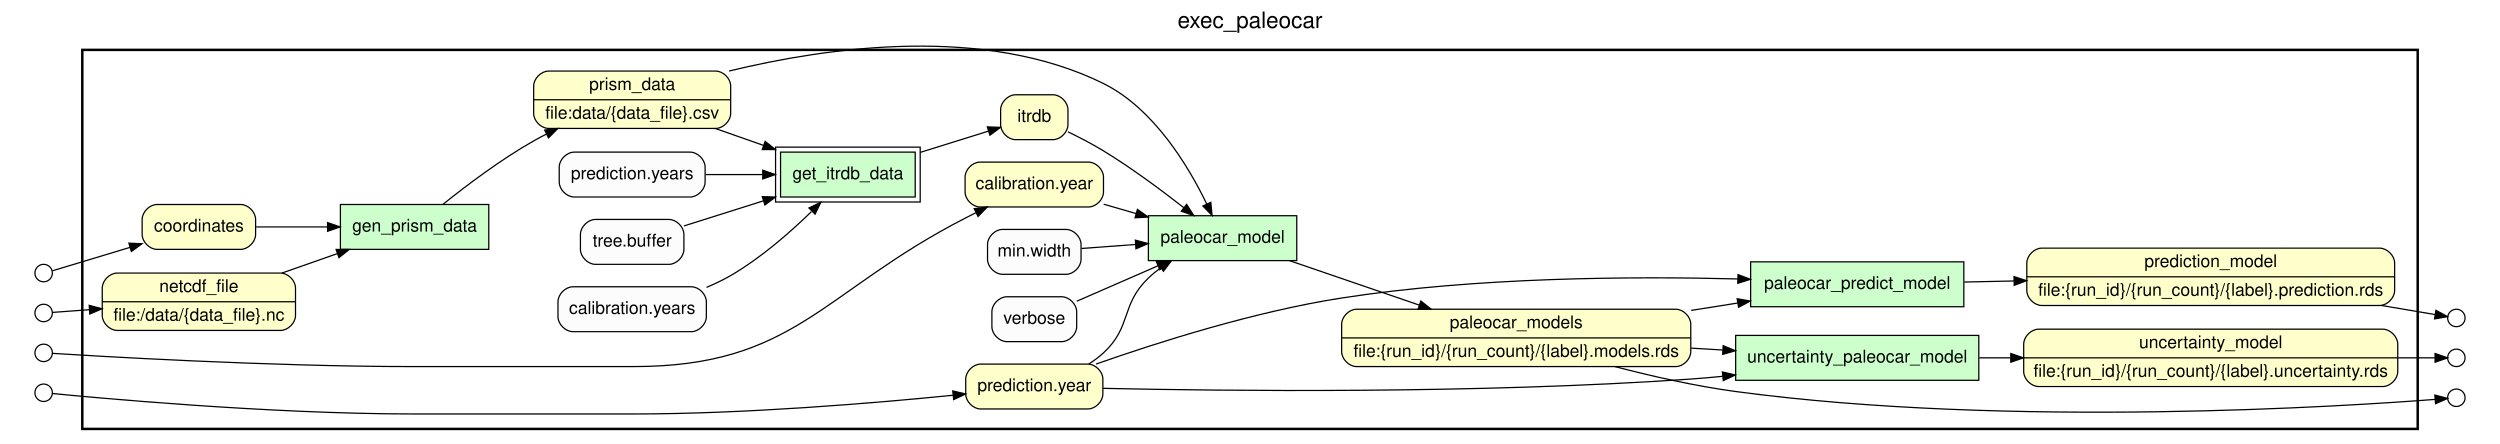
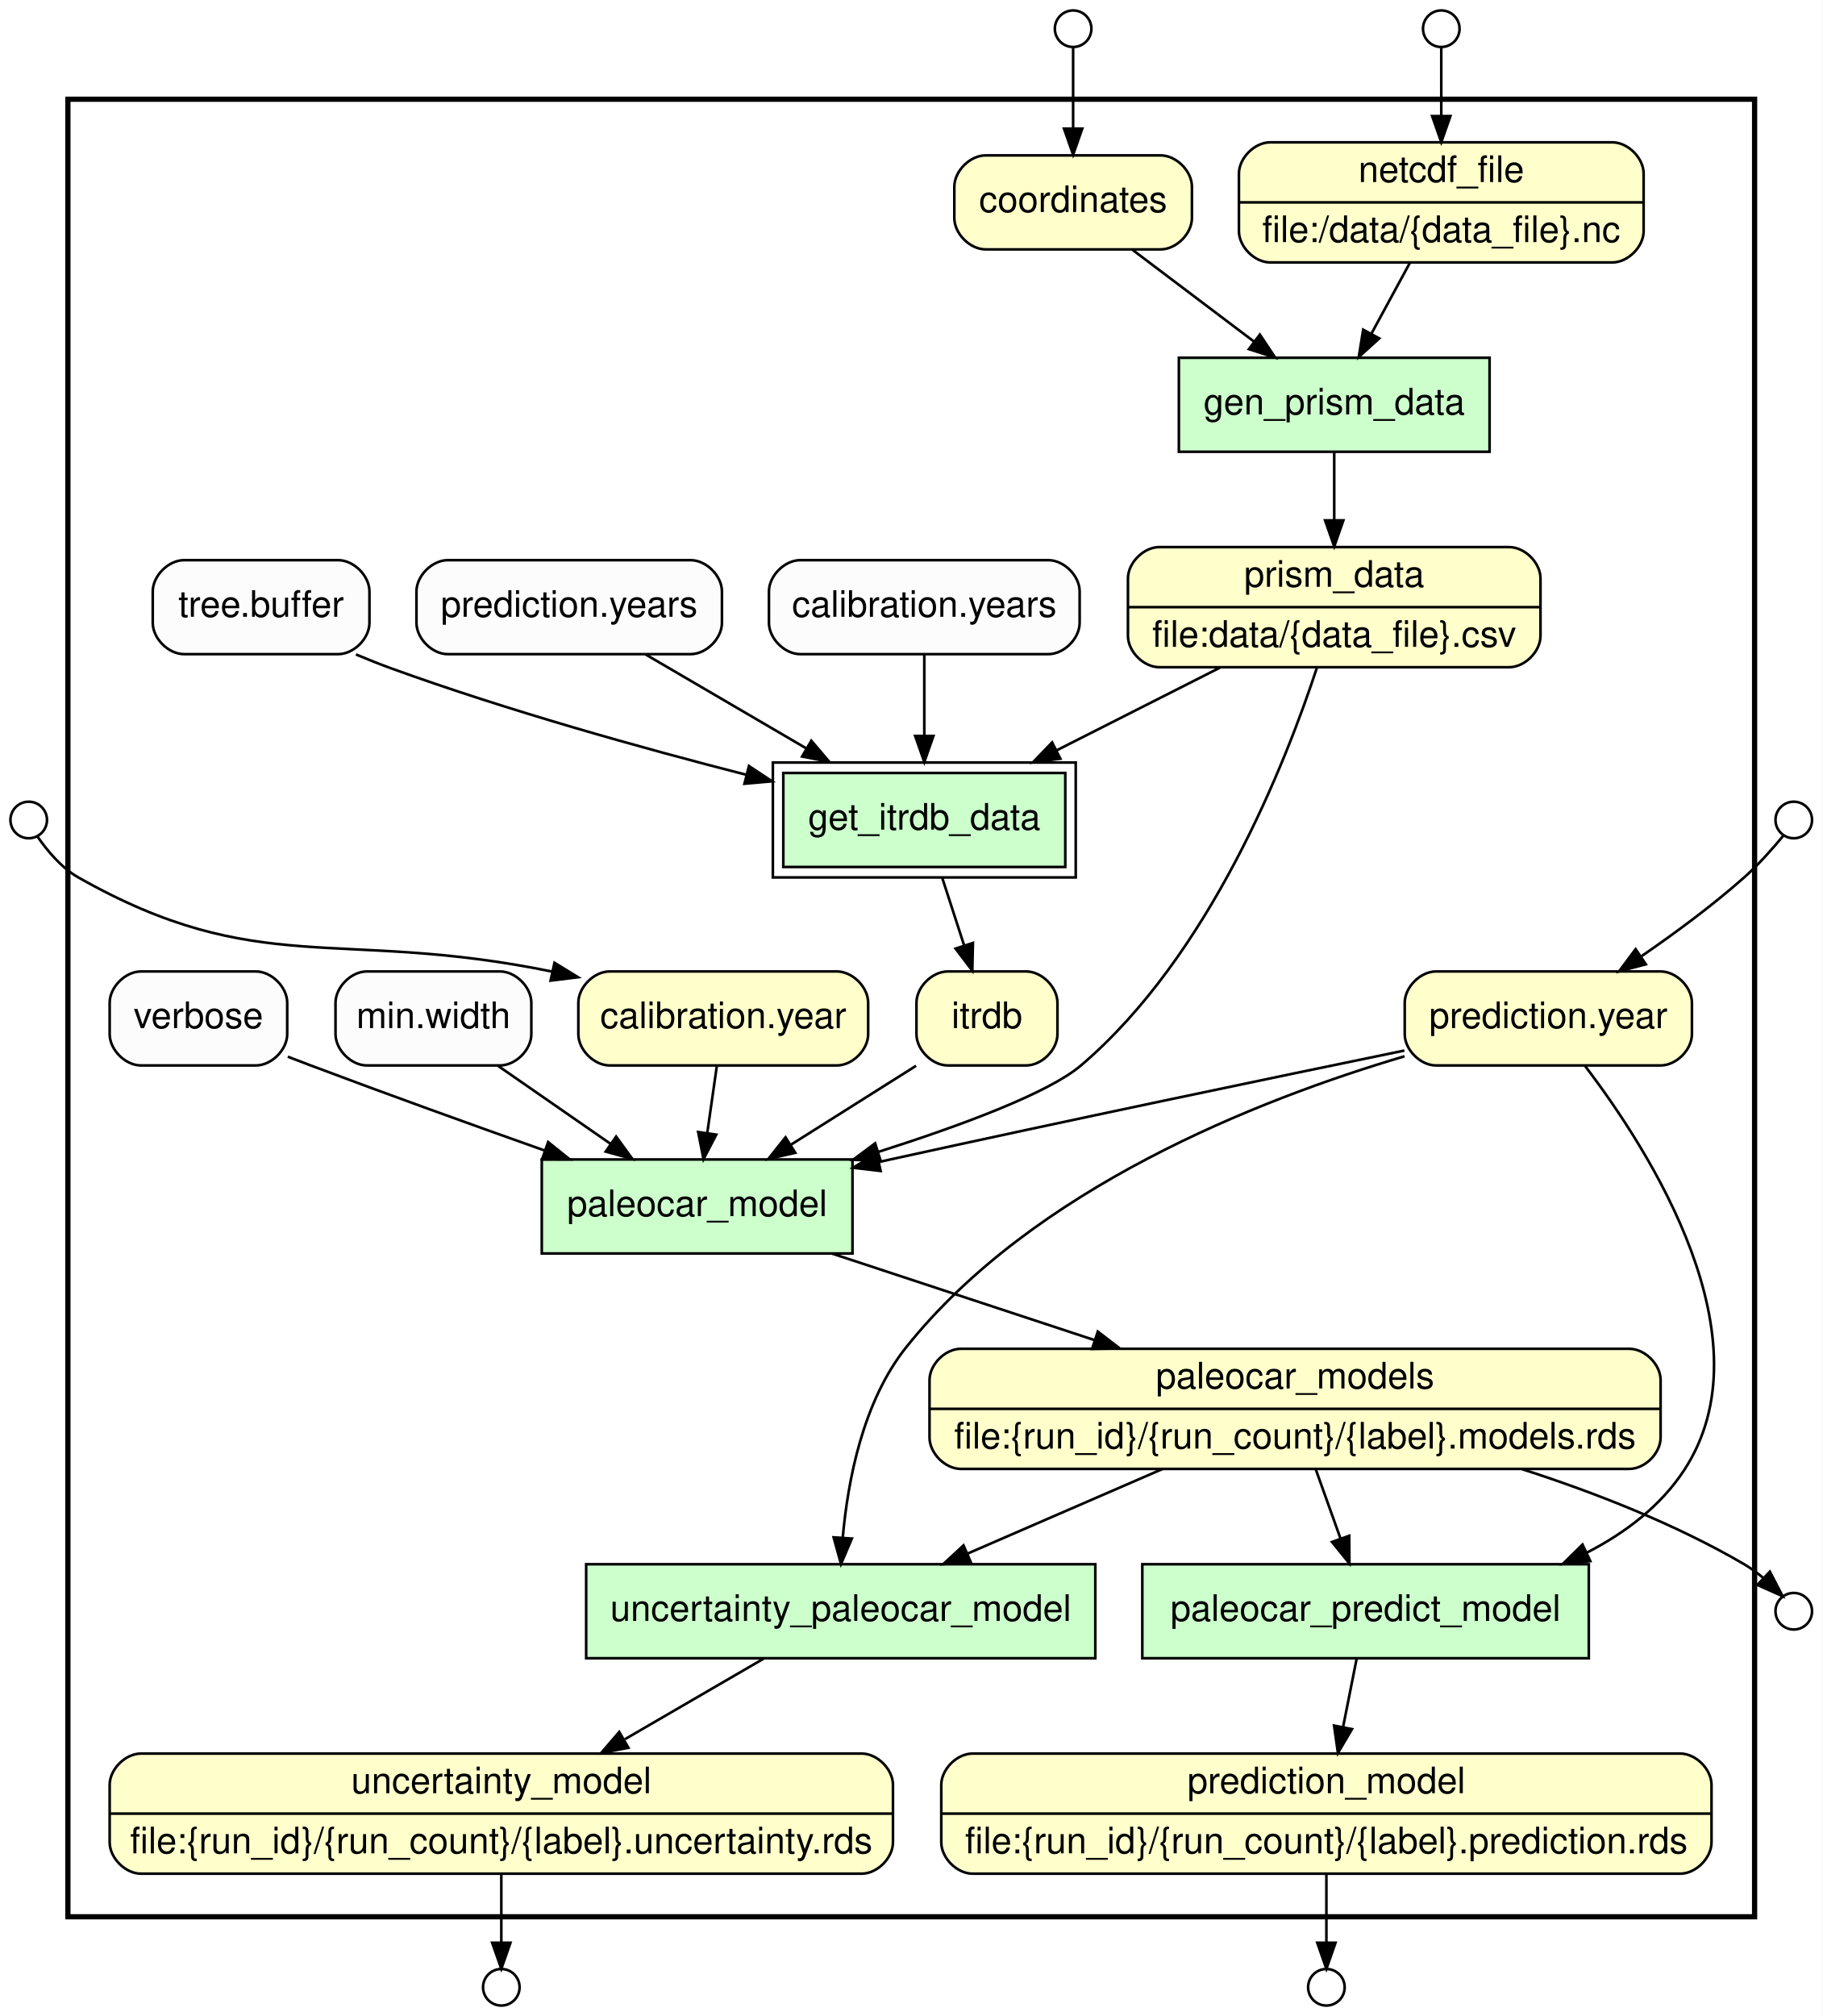
- <svg xmlns="http://www.w3.org/2000/svg" width="2005pt" height="356pt" viewBox="0.00 0.00 2005.00 356.00">
-   <g id="graph0" class="graph" transform="scale(1 1) rotate(0) translate(4 352)">
-     <polygon fill="white" stroke="none" points="-4,4 -4,-352 2001,-352 2001,4 -4,4" />
-     <text text-anchor="middle" x="998.5" y="-329.6" font-family="Helvetica,sans-Serif" font-size="18.00">exec_paleocar</text>
+ <svg xmlns="http://www.w3.org/2000/svg" width="698pt" height="772pt" viewBox="0.00 0.00 698.00 772.00">
+   <g id="graph0" class="graph" transform="scale(1 1) rotate(0) translate(4 768)">
+     <polygon fill="white" stroke="none" points="-4,4 -4,-768 694,-768 694,4 -4,4" />
    <g id="clust1" class="cluster">
-       <polygon fill="none" stroke="black" stroke-width="2" points="62,-8 62,-312 1935,-312 1935,-8 62,-8" />
+       <polygon fill="none" stroke="black" stroke-width="2" points="22,-34 22,-730 668,-730 668,-34 22,-34" />
    </g>
    <g id="clust2" class="cluster">
-       <polygon fill="none" stroke="black" stroke-width="0" points="70,-16 70,-304 1927,-304 1927,-16 70,-16" />
-     </g>
-     <g id="clust5" class="cluster">
-       <polygon fill="none" stroke="black" stroke-width="0" points="1943,-10 1943,-120 1989,-120 1989,-10 1943,-10" />
-     </g>
-     <g id="clust6" class="cluster">
-       <polygon fill="none" stroke="black" stroke-width="0" points="1951,-18 1951,-112 1981,-112 1981,-18 1951,-18" />
-     </g>
-     <g id="clust3" class="cluster">
-       <polygon fill="none" stroke="black" stroke-width="0" points="8,-14 8,-156 54,-156 54,-14 8,-14" />
-     </g>
-     <g id="clust4" class="cluster">
-       <polygon fill="none" stroke="black" stroke-width="0" points="16,-22 16,-148 46,-148 46,-22 16,-22" />
+       <polygon fill="none" stroke="black" stroke-width="0" points="30,-42 30,-722 660,-722 660,-42 30,-42" />
    </g>
    <g id="node1" class="node">
-       <polygon fill="#ccffcc" stroke="black" points="388,-188 269,-188 269,-152 388,-152 388,-188" />
-       <text text-anchor="middle" x="328.5" y="-166.3" font-family="Helvetica,sans-Serif" font-size="14.00">gen_prism_data</text>
+       <polygon fill="#ccffcc" stroke="black" points="566.5,-631 447.5,-631 447.5,-595 566.5,-595 566.5,-631" />
+       <text text-anchor="middle" x="507" y="-609.3" font-family="Helvetica,sans-Serif" font-size="14.00">gen_prism_data</text>
    </g>
    <g id="node11" class="node">
-       <path fill="#ffffcc" stroke="black" d="M436,-249C436,-249 570,-249 570,-249 576,-249 582,-255 582,-261 582,-261 582,-283 582,-283 582,-289 576,-295 570,-295 570,-295 436,-295 436,-295 430,-295 424,-289 424,-283 424,-283 424,-261 424,-261 424,-255 430,-249 436,-249" />
-       <text text-anchor="middle" x="503" y="-279.8" font-family="Helvetica,sans-Serif" font-size="14.00">prism_data</text>
-       <polyline fill="none" stroke="black" points="424,-272 582,-272 " />
-       <text text-anchor="middle" x="503" y="-256.8" font-family="Helvetica,sans-Serif" font-size="14.00">file:data/{data_file}.csv</text>
+       <path fill="#ffffcc" stroke="black" d="M440,-512.5C440,-512.5 574,-512.5 574,-512.5 580,-512.5 586,-518.5 586,-524.5 586,-524.5 586,-546.5 586,-546.5 586,-552.5 580,-558.5 574,-558.5 574,-558.5 440,-558.5 440,-558.5 434,-558.5 428,-552.5 428,-546.5 428,-546.5 428,-524.5 428,-524.5 428,-518.5 434,-512.5 440,-512.5" />
+       <text text-anchor="middle" x="507" y="-543.3" font-family="Helvetica,sans-Serif" font-size="14.00">prism_data</text>
+       <polyline fill="none" stroke="black" points="428,-535.5 586,-535.5 " />
+       <text text-anchor="middle" x="507" y="-520.3" font-family="Helvetica,sans-Serif" font-size="14.00">file:data/{data_file}.csv</text>
    </g>
    <g id="edge1" class="edge">
-       <path fill="none" stroke="black" d="M351.424,-188.266C369.973,-203.153 397.665,-224.08 424,-239 427.262,-240.848 430.649,-242.656 434.102,-244.412" />
-       <polygon fill="black" stroke="black" points="432.838,-247.69 443.36,-248.936 435.911,-241.401 432.838,-247.69" />
+       <path fill="none" stroke="black" d="M507,-594.868C507,-587.175 507,-577.835 507,-568.902" />
+       <polygon fill="black" stroke="black" points="510.5,-568.727 507,-558.727 503.5,-568.727 510.5,-568.727" />
    </g>
    <g id="node2" class="node">
-       <polygon fill="#ccffcc" stroke="black" points="1036,-179 917,-179 917,-143 1036,-143 1036,-179" />
-       <text text-anchor="middle" x="976.5" y="-157.3" font-family="Helvetica,sans-Serif" font-size="14.00">paleocar_model</text>
+       <polygon fill="#ccffcc" stroke="black" points="322.5,-324 203.5,-324 203.5,-288 322.5,-288 322.5,-324" />
+       <text text-anchor="middle" x="263" y="-302.3" font-family="Helvetica,sans-Serif" font-size="14.00">paleocar_model</text>
    </g>
    <g id="node6" class="node">
-       <path fill="#ffffcc" stroke="black" d="M1084,-58C1084,-58 1340,-58 1340,-58 1346,-58 1352,-64 1352,-70 1352,-70 1352,-92 1352,-92 1352,-98 1346,-104 1340,-104 1340,-104 1084,-104 1084,-104 1078,-104 1072,-98 1072,-92 1072,-92 1072,-70 1072,-70 1072,-64 1078,-58 1084,-58" />
-       <text text-anchor="middle" x="1212" y="-88.8" font-family="Helvetica,sans-Serif" font-size="14.00">paleocar_models</text>
-       <polyline fill="none" stroke="black" points="1072,-81 1352,-81 " />
-       <text text-anchor="middle" x="1212" y="-65.8" font-family="Helvetica,sans-Serif" font-size="14.00">file:{run_id}/{run_count}/{label}.models.rds</text>
+       <path fill="#ffffcc" stroke="black" d="M364,-205.5C364,-205.5 620,-205.5 620,-205.5 626,-205.5 632,-211.5 632,-217.5 632,-217.5 632,-239.5 632,-239.5 632,-245.5 626,-251.5 620,-251.5 620,-251.5 364,-251.5 364,-251.5 358,-251.5 352,-245.5 352,-239.5 352,-239.5 352,-217.5 352,-217.5 352,-211.5 358,-205.5 364,-205.5" />
+       <text text-anchor="middle" x="492" y="-236.3" font-family="Helvetica,sans-Serif" font-size="14.00">paleocar_models</text>
+       <polyline fill="none" stroke="black" points="352,-228.5 632,-228.5 " />
+       <text text-anchor="middle" x="492" y="-213.3" font-family="Helvetica,sans-Serif" font-size="14.00">file:{run_id}/{run_count}/{label}.models.rds</text>
    </g>
    <g id="edge9" class="edge">
-       <path fill="none" stroke="black" d="M1030.19,-142.947C1060.93,-132.416 1100.25,-118.945 1134.36,-107.257" />
-       <polygon fill="black" stroke="black" points="1135.51,-110.564 1143.84,-104.011 1133.24,-103.942 1135.51,-110.564" />
+       <path fill="none" stroke="black" d="M314.678,-287.962C344.334,-278.185 382.133,-265.723 415.207,-254.818" />
+       <polygon fill="black" stroke="black" points="416.45,-258.094 424.851,-251.639 414.258,-251.446 416.45,-258.094" />
    </g>
    <g id="node3" class="node">
-       <polygon fill="#ccffcc" stroke="black" points="1571,-142 1400,-142 1400,-106 1571,-106 1571,-142" />
-       <text text-anchor="middle" x="1485.5" y="-120.3" font-family="Helvetica,sans-Serif" font-size="14.00">paleocar_predict_model</text>
+       <polygon fill="#ccffcc" stroke="black" points="604.5,-169 433.5,-169 433.5,-133 604.5,-133 604.5,-169" />
+       <text text-anchor="middle" x="519" y="-147.3" font-family="Helvetica,sans-Serif" font-size="14.00">paleocar_predict_model</text>
    </g>
    <g id="node7" class="node">
-       <path fill="#ffffcc" stroke="black" d="M1633.5,-107C1633.5,-107 1904.5,-107 1904.5,-107 1910.5,-107 1916.5,-113 1916.5,-119 1916.5,-119 1916.5,-141 1916.5,-141 1916.5,-147 1910.5,-153 1904.5,-153 1904.5,-153 1633.5,-153 1633.5,-153 1627.5,-153 1621.5,-147 1621.5,-141 1621.5,-141 1621.5,-119 1621.5,-119 1621.5,-113 1627.5,-107 1633.5,-107" />
-       <text text-anchor="middle" x="1769" y="-137.8" font-family="Helvetica,sans-Serif" font-size="14.00">prediction_model</text>
-       <polyline fill="none" stroke="black" points="1621.5,-130 1916.5,-130 " />
-       <text text-anchor="middle" x="1769" y="-114.8" font-family="Helvetica,sans-Serif" font-size="14.00">file:{run_id}/{run_count}/{label}.prediction.rds</text>
+       <path fill="#ffffcc" stroke="black" d="M368.5,-50.5C368.5,-50.5 639.5,-50.5 639.5,-50.5 645.5,-50.5 651.5,-56.5 651.5,-62.5 651.5,-62.5 651.5,-84.5 651.5,-84.5 651.5,-90.5 645.5,-96.5 639.5,-96.5 639.5,-96.5 368.5,-96.5 368.5,-96.5 362.5,-96.5 356.5,-90.5 356.5,-84.5 356.5,-84.5 356.5,-62.5 356.5,-62.5 356.5,-56.5 362.5,-50.5 368.5,-50.5" />
+       <text text-anchor="middle" x="504" y="-81.3" font-family="Helvetica,sans-Serif" font-size="14.00">prediction_model</text>
+       <polyline fill="none" stroke="black" points="356.5,-73.5 651.5,-73.5 " />
+       <text text-anchor="middle" x="504" y="-58.3" font-family="Helvetica,sans-Serif" font-size="14.00">file:{run_id}/{run_count}/{label}.prediction.rds</text>
    </g>
    <g id="edge16" class="edge">
-       <path fill="none" stroke="black" d="M1571.34,-125.808C1584.11,-126.08 1597.61,-126.368 1611.31,-126.66" />
-       <polygon fill="black" stroke="black" points="1611.24,-130.16 1621.32,-126.874 1611.39,-123.161 1611.24,-130.16" />
+       <path fill="none" stroke="black" d="M515.596,-132.868C514.051,-125.092 512.172,-115.632 510.38,-106.611" />
+       <polygon fill="black" stroke="black" points="513.798,-105.853 508.416,-96.727 506.932,-107.217 513.798,-105.853" />
    </g>
    <g id="node4" class="node">
-       <polygon fill="#ccffcc" stroke="black" points="1583,-83 1388,-83 1388,-47 1583,-47 1583,-83" />
-       <text text-anchor="middle" x="1485.5" y="-61.3" font-family="Helvetica,sans-Serif" font-size="14.00">uncertainty_paleocar_model</text>
+       <polygon fill="#ccffcc" stroke="black" points="415.5,-169 220.5,-169 220.5,-133 415.5,-133 415.5,-169" />
+       <text text-anchor="middle" x="318" y="-147.3" font-family="Helvetica,sans-Serif" font-size="14.00">uncertainty_paleocar_model</text>
    </g>
    <g id="node8" class="node">
-       <path fill="#ffffcc" stroke="black" d="M1631,-42C1631,-42 1907,-42 1907,-42 1913,-42 1919,-48 1919,-54 1919,-54 1919,-76 1919,-76 1919,-82 1913,-88 1907,-88 1907,-88 1631,-88 1631,-88 1625,-88 1619,-82 1619,-76 1619,-76 1619,-54 1619,-54 1619,-48 1625,-42 1631,-42" />
-       <text text-anchor="middle" x="1769" y="-72.8" font-family="Helvetica,sans-Serif" font-size="14.00">uncertainty_model</text>
-       <polyline fill="none" stroke="black" points="1619,-65 1919,-65 " />
-       <text text-anchor="middle" x="1769" y="-49.8" font-family="Helvetica,sans-Serif" font-size="14.00">file:{run_id}/{run_count}/{label}.uncertainty.rds</text>
+       <path fill="#ffffcc" stroke="black" d="M50,-50.5C50,-50.5 326,-50.5 326,-50.5 332,-50.5 338,-56.5 338,-62.5 338,-62.5 338,-84.5 338,-84.5 338,-90.5 332,-96.5 326,-96.5 326,-96.5 50,-96.5 50,-96.5 44,-96.5 38,-90.5 38,-84.5 38,-84.5 38,-62.5 38,-62.5 38,-56.5 44,-50.5 50,-50.5" />
+       <text text-anchor="middle" x="188" y="-81.3" font-family="Helvetica,sans-Serif" font-size="14.00">uncertainty_model</text>
+       <polyline fill="none" stroke="black" points="38,-73.5 338,-73.5 " />
+       <text text-anchor="middle" x="188" y="-58.3" font-family="Helvetica,sans-Serif" font-size="14.00">file:{run_id}/{run_count}/{label}.uncertainty.rds</text>
    </g>
    <g id="edge19" class="edge">
-       <path fill="none" stroke="black" d="M1583.38,-65C1591.61,-65 1600.06,-65 1608.61,-65" />
-       <polygon fill="black" stroke="black" points="1608.67,-68.5 1618.67,-65 1608.67,-61.5 1608.67,-68.5" />
+       <path fill="none" stroke="black" d="M288.501,-132.868C272.808,-123.754 253.132,-112.327 235.36,-102.005" />
+       <polygon fill="black" stroke="black" points="236.676,-98.722 226.271,-96.727 233.161,-104.775 236.676,-98.722" />
    </g>
    <g id="node5" class="node">
-       <polygon fill="#ccffcc" stroke="black" points="730,-230 622,-230 622,-194 730,-194 730,-230" />
-       <polygon fill="none" stroke="black" points="734,-234 618,-234 618,-190 734,-190 734,-234" />
-       <text text-anchor="middle" x="676" y="-208.3" font-family="Helvetica,sans-Serif" font-size="14.00">get_itrdb_data</text>
+       <polygon fill="#ccffcc" stroke="black" points="404,-472 296,-472 296,-436 404,-436 404,-472" />
+       <polygon fill="none" stroke="black" points="408,-476 292,-476 292,-432 408,-432 408,-476" />
+       <text text-anchor="middle" x="350" y="-450.3" font-family="Helvetica,sans-Serif" font-size="14.00">get_itrdb_data</text>
    </g>
    <g id="node12" class="node">
-       <path fill="#ffffcc" stroke="black" d="M840.5,-276C840.5,-276 810.5,-276 810.5,-276 804.5,-276 798.5,-270 798.5,-264 798.5,-264 798.5,-252 798.5,-252 798.5,-246 804.5,-240 810.5,-240 810.5,-240 840.5,-240 840.5,-240 846.5,-240 852.5,-246 852.5,-252 852.5,-252 852.5,-264 852.5,-264 852.5,-270 846.5,-276 840.5,-276" />
-       <text text-anchor="middle" x="825.5" y="-254.3" font-family="Helvetica,sans-Serif" font-size="14.00">itrdb</text>
+       <path fill="#ffffcc" stroke="black" d="M389,-396C389,-396 359,-396 359,-396 353,-396 347,-390 347,-384 347,-384 347,-372 347,-372 347,-366 353,-360 359,-360 359,-360 389,-360 389,-360 395,-360 401,-366 401,-372 401,-372 401,-384 401,-384 401,-390 395,-396 389,-396" />
+       <text text-anchor="middle" x="374" y="-374.3" font-family="Helvetica,sans-Serif" font-size="14.00">itrdb</text>
    </g>
    <g id="edge4" class="edge">
-       <path fill="none" stroke="black" d="M734.027,-229.785C752.422,-235.521 772.282,-241.715 788.695,-246.834" />
-       <polygon fill="black" stroke="black" points="787.837,-250.232 798.426,-249.868 789.921,-243.55 787.837,-250.232" />
+       <path fill="none" stroke="black" d="M356.813,-431.993C359.443,-423.885 362.484,-414.508 365.27,-405.916" />
+       <polygon fill="black" stroke="black" points="368.629,-406.907 368.384,-396.315 361.97,-404.747 368.629,-406.907" />
    </g>
    <g id="edge17" class="edge">
-       <path fill="none" stroke="black" d="M1352.33,-103.067C1364.94,-105.064 1377.51,-107.056 1389.61,-108.971" />
-       <polygon fill="black" stroke="black" points="1389.22,-112.453 1399.65,-110.561 1390.32,-105.54 1389.22,-112.453" />
+       <path fill="none" stroke="black" d="M499.955,-205.256C502.906,-197.002 506.286,-187.552 509.371,-178.925" />
+       <polygon fill="black" stroke="black" points="512.742,-179.892 512.814,-169.298 506.151,-177.535 512.742,-179.892" />
    </g>
    <g id="edge20" class="edge">
-       <path fill="none" stroke="black" d="M1352.33,-72.789C1360.84,-72.287 1369.34,-71.787 1377.69,-71.295" />
-       <polygon fill="black" stroke="black" points="1378,-74.782 1387.78,-70.7 1377.59,-67.794 1378,-74.782" />
+       <path fill="none" stroke="black" d="M441.204,-205.459C417.665,-195.245 389.822,-183.164 366.565,-173.073" />
+       <polygon fill="black" stroke="black" points="367.803,-169.795 357.236,-169.025 365.017,-176.216 367.803,-169.795" />
    </g>
    <g id="node24" class="node">
-       <ellipse fill="#ffffff" stroke="black" cx="1966" cy="-33" rx="7" ry="7" />
+       <ellipse fill="#ffffff" stroke="black" cx="683" cy="-151" rx="7" ry="7" />
    </g>
    <g id="edge26" class="edge">
-       <path fill="none" stroke="black" d="M1291.15,-57.989C1321.16,-50.162 1355.91,-42.309 1388,-38 1608.58,-8.387 1880.86,-26.406 1948.98,-31.687" />
-       <polygon fill="black" stroke="black" points="1948.74,-35.179 1958.99,-32.487 1949.3,-28.201 1948.74,-35.179" />
+       <path fill="none" stroke="black" d="M578.942,-205.413C607.134,-196.324 637.857,-184.278 664,-169 666.474,-167.554 668.913,-165.752 671.175,-163.866" />
+       <polygon fill="black" stroke="black" points="673.844,-166.161 678.728,-156.759 669.047,-161.063 673.844,-166.161" />
    </g>
    <g id="node25" class="node">
-       <ellipse fill="#ffffff" stroke="black" cx="1966" cy="-97" rx="7" ry="7" />
+       <ellipse fill="#ffffff" stroke="black" cx="504" cy="-7" rx="7" ry="7" />
    </g>
    <g id="edge27" class="edge">
-       <path fill="none" stroke="black" d="M1905.96,-106.991C1923.02,-104.104 1938.21,-101.534 1948.91,-99.723" />
-       <polygon fill="black" stroke="black" points="1949.66,-103.145 1958.94,-98.026 1948.49,-96.243 1949.66,-103.145" />
+       <path fill="none" stroke="black" d="M504,-50.303C504,-41.685 504,-32.002 504,-24.078" />
+       <polygon fill="black" stroke="black" points="507.5,-24.053 504,-14.053 500.5,-24.053 507.5,-24.053" />
    </g>
    <g id="node26" class="node">
-       <ellipse fill="#ffffff" stroke="black" cx="1966" cy="-65" rx="7" ry="7" />
+       <ellipse fill="#ffffff" stroke="black" cx="188" cy="-7" rx="7" ry="7" />
    </g>
    <g id="edge28" class="edge">
-       <path fill="none" stroke="black" d="M1919.28,-65C1930.8,-65 1940.96,-65 1948.76,-65" />
-       <polygon fill="black" stroke="black" points="1948.93,-68.5 1958.93,-65 1948.93,-61.5 1948.93,-68.5" />
+       <path fill="none" stroke="black" d="M188,-50.303C188,-41.685 188,-32.002 188,-24.078" />
+       <polygon fill="black" stroke="black" points="191.5,-24.053 188,-14.053 184.5,-24.053 191.5,-24.053" />
    </g>
    <g id="node9" class="node">
-       <path fill="#ffffcc" stroke="black" d="M189,-188C189,-188 122,-188 122,-188 116,-188 110,-182 110,-176 110,-176 110,-164 110,-164 110,-158 116,-152 122,-152 122,-152 189,-152 189,-152 195,-152 201,-158 201,-164 201,-164 201,-176 201,-176 201,-182 195,-188 189,-188" />
-       <text text-anchor="middle" x="155.5" y="-166.3" font-family="Helvetica,sans-Serif" font-size="14.00">coordinates</text>
+       <path fill="#ffffcc" stroke="black" d="M440.5,-708.5C440.5,-708.5 373.5,-708.5 373.5,-708.5 367.5,-708.5 361.5,-702.5 361.5,-696.5 361.5,-696.5 361.5,-684.5 361.5,-684.5 361.5,-678.5 367.5,-672.5 373.5,-672.5 373.5,-672.5 440.5,-672.5 440.5,-672.5 446.5,-672.5 452.5,-678.5 452.5,-684.5 452.5,-684.5 452.5,-696.5 452.5,-696.5 452.5,-702.5 446.5,-708.5 440.5,-708.5" />
+       <text text-anchor="middle" x="407" y="-686.8" font-family="Helvetica,sans-Serif" font-size="14.00">coordinates</text>
    </g>
    <g id="edge2" class="edge">
-       <path fill="none" stroke="black" d="M201.428,-170C218.875,-170 239.256,-170 258.481,-170" />
-       <polygon fill="black" stroke="black" points="258.711,-173.5 268.711,-170 258.711,-166.5 258.711,-173.5" />
+       <path fill="none" stroke="black" d="M429.692,-672.368C443.5,-661.942 461.317,-648.491 476.366,-637.129" />
+       <polygon fill="black" stroke="black" points="478.526,-639.883 484.398,-631.064 474.308,-634.297 478.526,-639.883" />
    </g>
    <g id="node10" class="node">
-       <path fill="#ffffcc" stroke="black" d="M90,-87C90,-87 221,-87 221,-87 227,-87 233,-93 233,-99 233,-99 233,-121 233,-121 233,-127 227,-133 221,-133 221,-133 90,-133 90,-133 84,-133 78,-127 78,-121 78,-121 78,-99 78,-99 78,-93 84,-87 90,-87" />
-       <text text-anchor="middle" x="155.5" y="-117.8" font-family="Helvetica,sans-Serif" font-size="14.00">netcdf_file</text>
-       <polyline fill="none" stroke="black" points="78,-110 233,-110 " />
-       <text text-anchor="middle" x="155.5" y="-94.8" font-family="Helvetica,sans-Serif" font-size="14.00">file:/data/{data_file}.nc</text>
+       <path fill="#ffffcc" stroke="black" d="M482.5,-667.5C482.5,-667.5 613.5,-667.5 613.5,-667.5 619.5,-667.5 625.5,-673.5 625.5,-679.5 625.5,-679.5 625.5,-701.5 625.5,-701.5 625.5,-707.5 619.5,-713.5 613.5,-713.5 613.5,-713.5 482.5,-713.5 482.5,-713.5 476.5,-713.5 470.5,-707.5 470.5,-701.5 470.5,-701.5 470.5,-679.5 470.5,-679.5 470.5,-673.5 476.5,-667.5 482.5,-667.5" />
+       <text text-anchor="middle" x="548" y="-698.3" font-family="Helvetica,sans-Serif" font-size="14.00">netcdf_file</text>
+       <polyline fill="none" stroke="black" points="470.5,-690.5 625.5,-690.5 " />
+       <text text-anchor="middle" x="548" y="-675.3" font-family="Helvetica,sans-Serif" font-size="14.00">file:/data/{data_file}.nc</text>
    </g>
    <g id="edge3" class="edge">
-       <path fill="none" stroke="black" d="M222.124,-133.026C236.664,-138.128 252.016,-143.514 266.368,-148.55" />
-       <polygon fill="black" stroke="black" points="265.527,-151.964 276.122,-151.973 267.845,-145.359 265.527,-151.964" />
+       <path fill="none" stroke="black" d="M535.92,-667.256C531.341,-658.823 526.083,-649.14 521.317,-640.364" />
+       <polygon fill="black" stroke="black" points="524.241,-638.415 516.393,-631.298 518.09,-641.756 524.241,-638.415" />
    </g>
    <g id="edge11" class="edge">
-       <path fill="none" stroke="black" d="M580.705,-295.014C660.209,-314.369 785.925,-332.081 881,-285 921.491,-264.949 949.358,-218.321 963.847,-188.303" />
-       <polygon fill="black" stroke="black" points="967.039,-189.739 968.08,-179.196 960.691,-186.789 967.039,-189.739" />
+       <path fill="none" stroke="black" d="M500.419,-512.454C488.374,-475.746 459.375,-401.991 410,-360 397.545,-349.408 364.232,-337.041 332.463,-326.919" />
+       <polygon fill="black" stroke="black" points="333.267,-323.503 322.678,-323.854 331.174,-330.183 333.267,-323.503" />
    </g>
    <g id="edge8" class="edge">
-       <path fill="none" stroke="black" d="M569.624,-248.974C582.308,-244.523 595.61,-239.856 608.327,-235.394" />
-       <polygon fill="black" stroke="black" points="609.641,-238.642 617.918,-232.029 607.324,-232.037 609.641,-238.642" />
+       <path fill="none" stroke="black" d="M463.267,-512.355C443.832,-502.514 420.835,-490.869 400.657,-480.651" />
+       <polygon fill="black" stroke="black" points="402.11,-477.464 391.608,-476.069 398.948,-483.709 402.11,-477.464" />
    </g>
    <g id="edge10" class="edge">
-       <path fill="none" stroke="black" d="M852.513,-246.277C861.704,-241.833 871.991,-236.508 881,-231 903.508,-217.239 927.369,-199.536 945.483,-185.377" />
-       <polygon fill="black" stroke="black" points="947.695,-188.09 953.376,-179.147 943.358,-182.595 947.695,-188.09" />
+       <path fill="none" stroke="black" d="M346.846,-359.876C332.467,-350.808 314.619,-339.552 299.09,-329.759" />
+       <polygon fill="black" stroke="black" points="300.584,-326.564 290.258,-324.19 296.85,-332.484 300.584,-326.564" />
    </g>
    <g id="node13" class="node">
-       <path fill="#ffffcc" stroke="black" d="M869,-222C869,-222 782,-222 782,-222 776,-222 770,-216 770,-210 770,-210 770,-198 770,-198 770,-192 776,-186 782,-186 782,-186 869,-186 869,-186 875,-186 881,-192 881,-198 881,-198 881,-210 881,-210 881,-216 875,-222 869,-222" />
-       <text text-anchor="middle" x="825.5" y="-200.3" font-family="Helvetica,sans-Serif" font-size="14.00">calibration.year</text>
+       <path fill="#ffffcc" stroke="black" d="M316.5,-396C316.5,-396 229.5,-396 229.5,-396 223.5,-396 217.5,-390 217.5,-384 217.5,-384 217.5,-372 217.5,-372 217.5,-366 223.5,-360 229.5,-360 229.5,-360 316.5,-360 316.5,-360 322.5,-360 328.5,-366 328.5,-372 328.5,-372 328.5,-384 328.5,-384 328.5,-390 322.5,-396 316.5,-396" />
+       <text text-anchor="middle" x="273" y="-374.3" font-family="Helvetica,sans-Serif" font-size="14.00">calibration.year</text>
    </g>
    <g id="edge12" class="edge">
-       <path fill="none" stroke="black" d="M881.136,-188.233C889.584,-185.794 898.4,-183.25 907.104,-180.738" />
-       <polygon fill="black" stroke="black" points="908.221,-184.059 916.859,-177.923 906.28,-177.333 908.221,-184.059" />
+       <path fill="none" stroke="black" d="M270.528,-359.697C269.426,-351.983 268.102,-342.712 266.873,-334.112" />
+       <polygon fill="black" stroke="black" points="270.323,-333.509 265.443,-324.104 263.393,-334.499 270.323,-333.509" />
    </g>
    <g id="node14" class="node">
-       <path fill="#ffffcc" stroke="black" d="M868.5,-60C868.5,-60 782.5,-60 782.5,-60 776.5,-60 770.5,-54 770.5,-48 770.5,-48 770.5,-36 770.5,-36 770.5,-30 776.5,-24 782.5,-24 782.5,-24 868.5,-24 868.5,-24 874.5,-24 880.5,-30 880.5,-36 880.5,-36 880.5,-48 880.5,-48 880.5,-54 874.5,-60 868.5,-60" />
-       <text text-anchor="middle" x="825.5" y="-38.3" font-family="Helvetica,sans-Serif" font-size="14.00">prediction.year</text>
+       <path fill="#ffffcc" stroke="black" d="M632,-396C632,-396 546,-396 546,-396 540,-396 534,-390 534,-384 534,-384 534,-372 534,-372 534,-366 540,-360 546,-360 546,-360 632,-360 632,-360 638,-360 644,-366 644,-372 644,-372 644,-384 644,-384 644,-390 638,-396 632,-396" />
+       <text text-anchor="middle" x="589" y="-374.3" font-family="Helvetica,sans-Serif" font-size="14.00">prediction.year</text>
    </g>
    <g id="edge13" class="edge">
-       <path fill="none" stroke="black" d="M869.147,-60.049C873.383,-62.724 877.43,-65.706 881,-69 903.856,-90.088 894.576,-107.453 917,-129 920.052,-131.933 923.425,-134.68 926.966,-137.236" />
-       <polygon fill="black" stroke="black" points="925.187,-140.255 935.46,-142.848 929.046,-134.415 925.187,-140.255" />
+       <path fill="none" stroke="black" d="M533.879,-365.713C482.783,-355.178 404.678,-338.889 337,-324 335.552,-323.681 334.088,-323.358 332.612,-323.031" />
+       <polygon fill="black" stroke="black" points="333.276,-319.593 322.753,-320.827 331.749,-326.424 333.276,-319.593" />
    </g>
    <g id="edge18" class="edge">
-       <path fill="none" stroke="black" d="M875.043,-60.03C923.98,-77.25 1002.07,-102.138 1072,-113 1179.99,-129.774 1305.75,-130.463 1389.76,-128.28" />
-       <polygon fill="black" stroke="black" points="1389.9,-131.778 1399.8,-128.001 1389.7,-124.781 1389.9,-131.778" />
+       <path fill="none" stroke="black" d="M603.09,-359.771C627.936,-327.166 673.934,-255.215 641,-205 631.98,-191.248 618.537,-181.045 603.829,-173.482" />
+       <polygon fill="black" stroke="black" points="605.075,-170.199 594.537,-169.105 602.093,-176.532 605.075,-170.199" />
    </g>
    <g id="edge21" class="edge">
-       <path fill="none" stroke="black" d="M880.673,-40.548C976.068,-38.454 1180.2,-36.039 1352,-48 1360.31,-48.579 1368.91,-49.33 1377.53,-50.194" />
-       <polygon fill="black" stroke="black" points="1377.35,-53.694 1387.66,-51.257 1378.08,-46.733 1377.35,-53.694" />
+       <path fill="none" stroke="black" d="M533.939,-363.521C477.558,-346.838 391.514,-312.881 343,-252 326.495,-231.287 320.718,-201.102 318.781,-179.319" />
+       <polygon fill="black" stroke="black" points="322.256,-178.827 318.095,-169.084 315.272,-179.295 322.256,-178.827" />
    </g>
    <g id="node15" class="node">
-       <path fill="#fcfcfc" stroke="black" d="M550.5,-122C550.5,-122 455.5,-122 455.5,-122 449.5,-122 443.5,-116 443.5,-110 443.5,-110 443.5,-98 443.5,-98 443.5,-92 449.5,-86 455.5,-86 455.5,-86 550.5,-86 550.5,-86 556.5,-86 562.5,-92 562.5,-98 562.5,-98 562.5,-110 562.5,-110 562.5,-116 556.5,-122 550.5,-122" />
-       <text text-anchor="middle" x="503" y="-100.3" font-family="Helvetica,sans-Serif" font-size="14.00">calibration.years</text>
+       <path fill="#fcfcfc" stroke="black" d="M397.5,-553.5C397.5,-553.5 302.5,-553.5 302.5,-553.5 296.5,-553.5 290.5,-547.5 290.5,-541.5 290.5,-541.5 290.5,-529.5 290.5,-529.5 290.5,-523.5 296.5,-517.5 302.5,-517.5 302.5,-517.5 397.5,-517.5 397.5,-517.5 403.5,-517.5 409.5,-523.5 409.5,-529.5 409.5,-529.5 409.5,-541.5 409.5,-541.5 409.5,-547.5 403.5,-553.5 397.5,-553.5" />
+       <text text-anchor="middle" x="350" y="-531.8" font-family="Helvetica,sans-Serif" font-size="14.00">calibration.years</text>
    </g>
    <g id="edge5" class="edge">
-       <path fill="none" stroke="black" d="M562.602,-121.509C569.316,-124.32 575.924,-127.481 582,-131 605.941,-144.864 629.407,-165.368 646.778,-182.277" />
-       <polygon fill="black" stroke="black" points="644.748,-185.194 654.31,-189.756 649.68,-180.226 644.748,-185.194" />
+       <path fill="none" stroke="black" d="M350,-517.25C350,-508.208 350,-496.849 350,-486.319" />
+       <polygon fill="black" stroke="black" points="353.5,-486.181 350,-476.181 346.5,-486.181 353.5,-486.181" />
    </g>
    <g id="node16" class="node">
-       <path fill="#fcfcfc" stroke="black" d="M549.5,-230C549.5,-230 456.5,-230 456.5,-230 450.5,-230 444.5,-224 444.5,-218 444.5,-218 444.5,-206 444.5,-206 444.5,-200 450.5,-194 456.5,-194 456.5,-194 549.5,-194 549.5,-194 555.5,-194 561.5,-200 561.5,-206 561.5,-206 561.5,-218 561.5,-218 561.5,-224 555.5,-230 549.5,-230" />
-       <text text-anchor="middle" x="503" y="-208.3" font-family="Helvetica,sans-Serif" font-size="14.00">prediction.years</text>
+       <path fill="#fcfcfc" stroke="black" d="M260.5,-553.5C260.5,-553.5 167.5,-553.5 167.5,-553.5 161.5,-553.5 155.5,-547.5 155.5,-541.5 155.5,-541.5 155.5,-529.5 155.5,-529.5 155.5,-523.5 161.5,-517.5 167.5,-517.5 167.5,-517.5 260.5,-517.5 260.5,-517.5 266.5,-517.5 272.5,-523.5 272.5,-529.5 272.5,-529.5 272.5,-541.5 272.5,-541.5 272.5,-547.5 266.5,-553.5 260.5,-553.5" />
+       <text text-anchor="middle" x="214" y="-531.8" font-family="Helvetica,sans-Serif" font-size="14.00">prediction.years</text>
    </g>
    <g id="edge6" class="edge">
-       <path fill="none" stroke="black" d="M561.893,-212C576.536,-212 592.388,-212 607.461,-212" />
-       <polygon fill="black" stroke="black" points="607.747,-215.5 617.747,-212 607.747,-208.5 607.747,-215.5" />
+       <path fill="none" stroke="black" d="M243.175,-517.445C261.124,-506.953 284.501,-493.288 304.808,-481.418" />
+       <polygon fill="black" stroke="black" points="306.727,-484.35 313.594,-476.282 303.194,-478.307 306.727,-484.35" />
    </g>
    <g id="node17" class="node">
-       <path fill="#fcfcfc" stroke="black" d="M532.5,-176C532.5,-176 473.5,-176 473.5,-176 467.5,-176 461.5,-170 461.5,-164 461.5,-164 461.5,-152 461.5,-152 461.5,-146 467.5,-140 473.5,-140 473.5,-140 532.5,-140 532.5,-140 538.5,-140 544.5,-146 544.5,-152 544.5,-152 544.5,-164 544.5,-164 544.5,-170 538.5,-176 532.5,-176" />
-       <text text-anchor="middle" x="503" y="-154.3" font-family="Helvetica,sans-Serif" font-size="14.00">tree.buffer</text>
+       <path fill="#fcfcfc" stroke="black" d="M125.5,-553.5C125.5,-553.5 66.5,-553.5 66.5,-553.5 60.5,-553.5 54.5,-547.5 54.5,-541.5 54.5,-541.5 54.5,-529.5 54.5,-529.5 54.5,-523.5 60.5,-517.5 66.5,-517.5 66.5,-517.5 125.5,-517.5 125.5,-517.5 131.5,-517.5 137.5,-523.5 137.5,-529.5 137.5,-529.5 137.5,-541.5 137.5,-541.5 137.5,-547.5 131.5,-553.5 125.5,-553.5" />
+       <text text-anchor="middle" x="96" y="-531.8" font-family="Helvetica,sans-Serif" font-size="14.00">tree.buffer</text>
    </g>
    <g id="edge7" class="edge">
-       <path fill="none" stroke="black" d="M544.525,-170.797C563.538,-176.802 586.7,-184.116 608.202,-190.906" />
-       <polygon fill="black" stroke="black" points="607.355,-194.309 617.944,-193.982 609.463,-187.634 607.355,-194.309" />
+       <path fill="none" stroke="black" d="M132.331,-517.39C136.891,-515.468 141.525,-513.622 146,-512 190.462,-495.888 241.733,-481.58 281.753,-471.328" />
+       <polygon fill="black" stroke="black" points="282.842,-474.663 291.674,-468.811 281.12,-467.878 282.842,-474.663" />
    </g>
    <g id="node18" class="node">
-       <path fill="#fcfcfc" stroke="black" d="M851,-168C851,-168 800,-168 800,-168 794,-168 788,-162 788,-156 788,-156 788,-144 788,-144 788,-138 794,-132 800,-132 800,-132 851,-132 851,-132 857,-132 863,-138 863,-144 863,-144 863,-156 863,-156 863,-162 857,-168 851,-168" />
-       <text text-anchor="middle" x="825.5" y="-146.3" font-family="Helvetica,sans-Serif" font-size="14.00">min.width</text>
+       <path fill="#fcfcfc" stroke="black" d="M187.5,-396C187.5,-396 136.5,-396 136.5,-396 130.5,-396 124.5,-390 124.5,-384 124.5,-384 124.5,-372 124.5,-372 124.5,-366 130.5,-360 136.5,-360 136.5,-360 187.5,-360 187.5,-360 193.5,-360 199.5,-366 199.5,-372 199.5,-372 199.5,-384 199.5,-384 199.5,-390 193.5,-396 187.5,-396" />
+       <text text-anchor="middle" x="162" y="-374.3" font-family="Helvetica,sans-Serif" font-size="14.00">min.width</text>
    </g>
    <g id="edge14" class="edge">
-       <path fill="none" stroke="black" d="M863.331,-152.719C876.425,-153.686 891.625,-154.808 906.529,-155.908" />
-       <polygon fill="black" stroke="black" points="906.539,-159.418 916.77,-156.664 907.055,-152.437 906.539,-159.418" />
+       <path fill="none" stroke="black" d="M186.707,-359.876C199.669,-350.893 215.728,-339.763 229.765,-330.034" />
+       <polygon fill="black" stroke="black" points="231.972,-332.763 238.198,-324.19 227.985,-327.009 231.972,-332.763" />
    </g>
    <g id="node19" class="node">
-       <path fill="#fcfcfc" stroke="black" d="M847.5,-114C847.5,-114 803.5,-114 803.5,-114 797.5,-114 791.5,-108 791.5,-102 791.5,-102 791.5,-90 791.5,-90 791.5,-84 797.5,-78 803.5,-78 803.5,-78 847.5,-78 847.5,-78 853.5,-78 859.5,-84 859.5,-90 859.5,-90 859.5,-102 859.5,-102 859.5,-108 853.5,-114 847.5,-114" />
-       <text text-anchor="middle" x="825.5" y="-92.3" font-family="Helvetica,sans-Serif" font-size="14.00">verbose</text>
+       <path fill="#fcfcfc" stroke="black" d="M94,-396C94,-396 50,-396 50,-396 44,-396 38,-390 38,-384 38,-384 38,-372 38,-372 38,-366 44,-360 50,-360 50,-360 94,-360 94,-360 100,-360 106,-366 106,-372 106,-372 106,-384 106,-384 106,-390 100,-396 94,-396" />
+       <text text-anchor="middle" x="72" y="-374.3" font-family="Helvetica,sans-Serif" font-size="14.00">verbose</text>
    </g>
    <g id="edge15" class="edge">
-       <path fill="none" stroke="black" d="M859.568,-110.426C878.687,-118.766 903.144,-129.435 924.662,-138.822" />
-       <polygon fill="black" stroke="black" points="923.43,-142.103 933.995,-142.894 926.229,-135.687 923.43,-142.103" />
+       <path fill="none" stroke="black" d="M106.229,-363.351C109.191,-362.206 112.145,-361.075 115,-360 144.344,-348.949 177.159,-337.142 204.418,-327.484" />
+       <polygon fill="black" stroke="black" points="205.932,-330.661 214.193,-324.028 203.599,-324.061 205.932,-330.661" />
    </g>
    <g id="node20" class="node">
-       <ellipse fill="#ffffff" stroke="black" cx="31" cy="-133" rx="7" ry="7" />
+       <ellipse fill="#ffffff" stroke="black" cx="407" cy="-757" rx="7" ry="7" />
    </g>
    <g id="edge22" class="edge">
-       <path fill="none" stroke="black" d="M37.908,-134.785C49.342,-138.238 75.548,-146.153 100.223,-153.606" />
-       <polygon fill="black" stroke="black" points="99.346,-156.997 109.931,-156.538 101.37,-150.296 99.346,-156.997" />
+       <path fill="none" stroke="black" d="M407,-749.58C407,-742.358 407,-730.151 407,-718.786" />
+       <polygon fill="black" stroke="black" points="410.5,-718.753 407,-708.753 403.5,-718.753 410.5,-718.753" />
    </g>
    <g id="node21" class="node">
-       <ellipse fill="#ffffff" stroke="black" cx="31" cy="-101" rx="7" ry="7" />
+       <ellipse fill="#ffffff" stroke="black" cx="548" cy="-757" rx="7" ry="7" />
    </g>
    <g id="edge23" class="edge">
-       <path fill="none" stroke="black" d="M38.243,-101.459C44.591,-101.925 55.228,-102.707 67.562,-103.613" />
-       <polygon fill="black" stroke="black" points="67.539,-107.12 77.768,-104.363 68.052,-100.139 67.539,-107.12" />
+       <path fill="none" stroke="black" d="M548,-749.58C548,-743.384 548,-733.516 548,-723.66" />
+       <polygon fill="black" stroke="black" points="551.5,-723.548 548,-713.548 544.5,-723.548 551.5,-723.548" />
    </g>
    <g id="node22" class="node">
-       <ellipse fill="#ffffff" stroke="black" cx="31" cy="-69" rx="7" ry="7" />
+       <ellipse fill="#ffffff" stroke="black" cx="7" cy="-454" rx="7" ry="7" />
    </g>
    <g id="edge24" class="edge">
-       <path fill="none" stroke="black" d="M38.031,-68.609C68.754,-66.649 210.964,-58 327.5,-58 327.5,-58 327.5,-58 504,-58 633.513,-58 654.79,-117.836 770,-177 772.865,-178.471 775.821,-179.975 778.805,-181.483" />
-       <polygon fill="black" stroke="black" points="777.275,-184.631 787.782,-185.99 780.416,-178.375 777.275,-184.631" />
+       <path fill="none" stroke="black" d="M10.377,-447.621C13.731,-442.751 19.326,-435.78 26,-432 95.015,-392.912 125.295,-412.775 207.385,-395.958" />
+       <polygon fill="black" stroke="black" points="208.358,-399.328 217.385,-393.782 206.87,-392.488 208.358,-399.328" />
    </g>
    <g id="node23" class="node">
-       <ellipse fill="#ffffff" stroke="black" cx="31" cy="-37" rx="7" ry="7" />
+       <ellipse fill="#ffffff" stroke="black" cx="683" cy="-454" rx="7" ry="7" />
    </g>
    <g id="edge25" class="edge">
-       <path fill="none" stroke="black" d="M38.026,-36.395C68.729,-33.367 210.852,-20 327.5,-20 327.5,-20 327.5,-20 504,-20 593.073,-20 695.745,-28.562 760.382,-35.004" />
-       <polygon fill="black" stroke="black" points="760.12,-38.495 770.422,-36.017 760.824,-31.53 760.12,-38.495" />
+       <path fill="none" stroke="black" d="M678.909,-447.873C675.242,-443.431 669.592,-436.957 664,-432 651.882,-421.259 637.575,-410.698 624.723,-401.866" />
+       <polygon fill="black" stroke="black" points="626.349,-398.74 616.102,-396.046 622.432,-404.542 626.349,-398.74" />
    </g>
  </g>
</svg>
